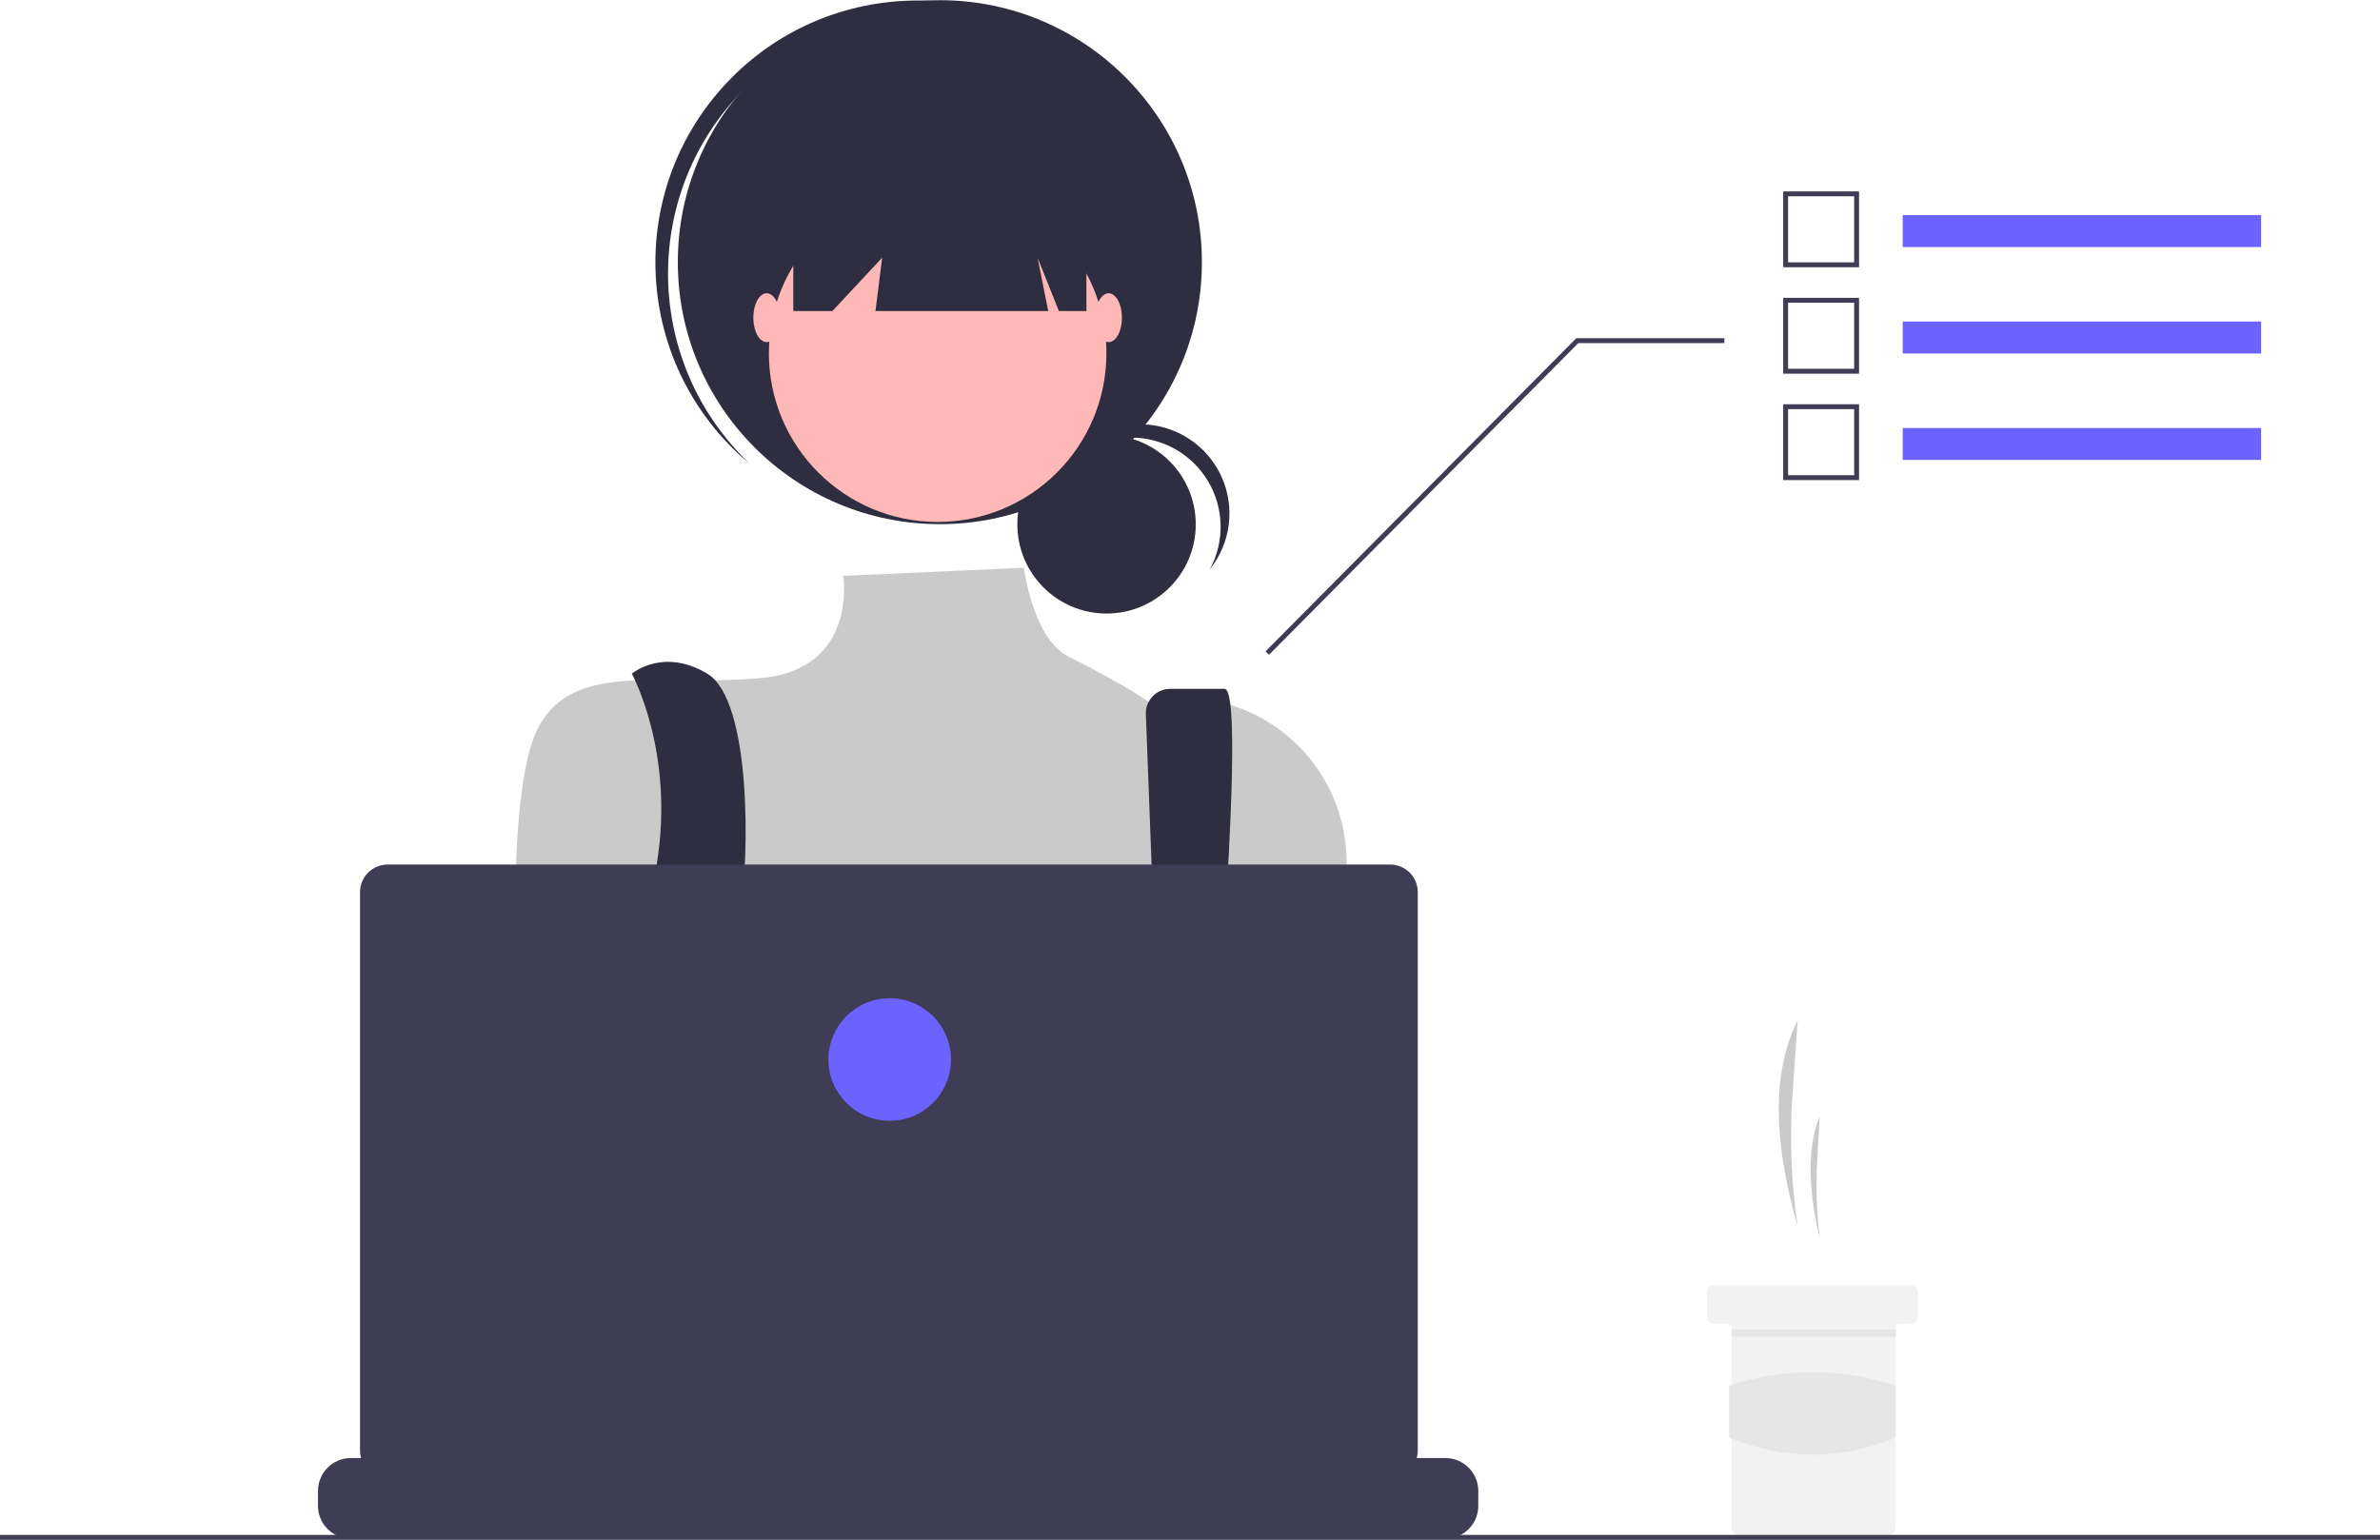
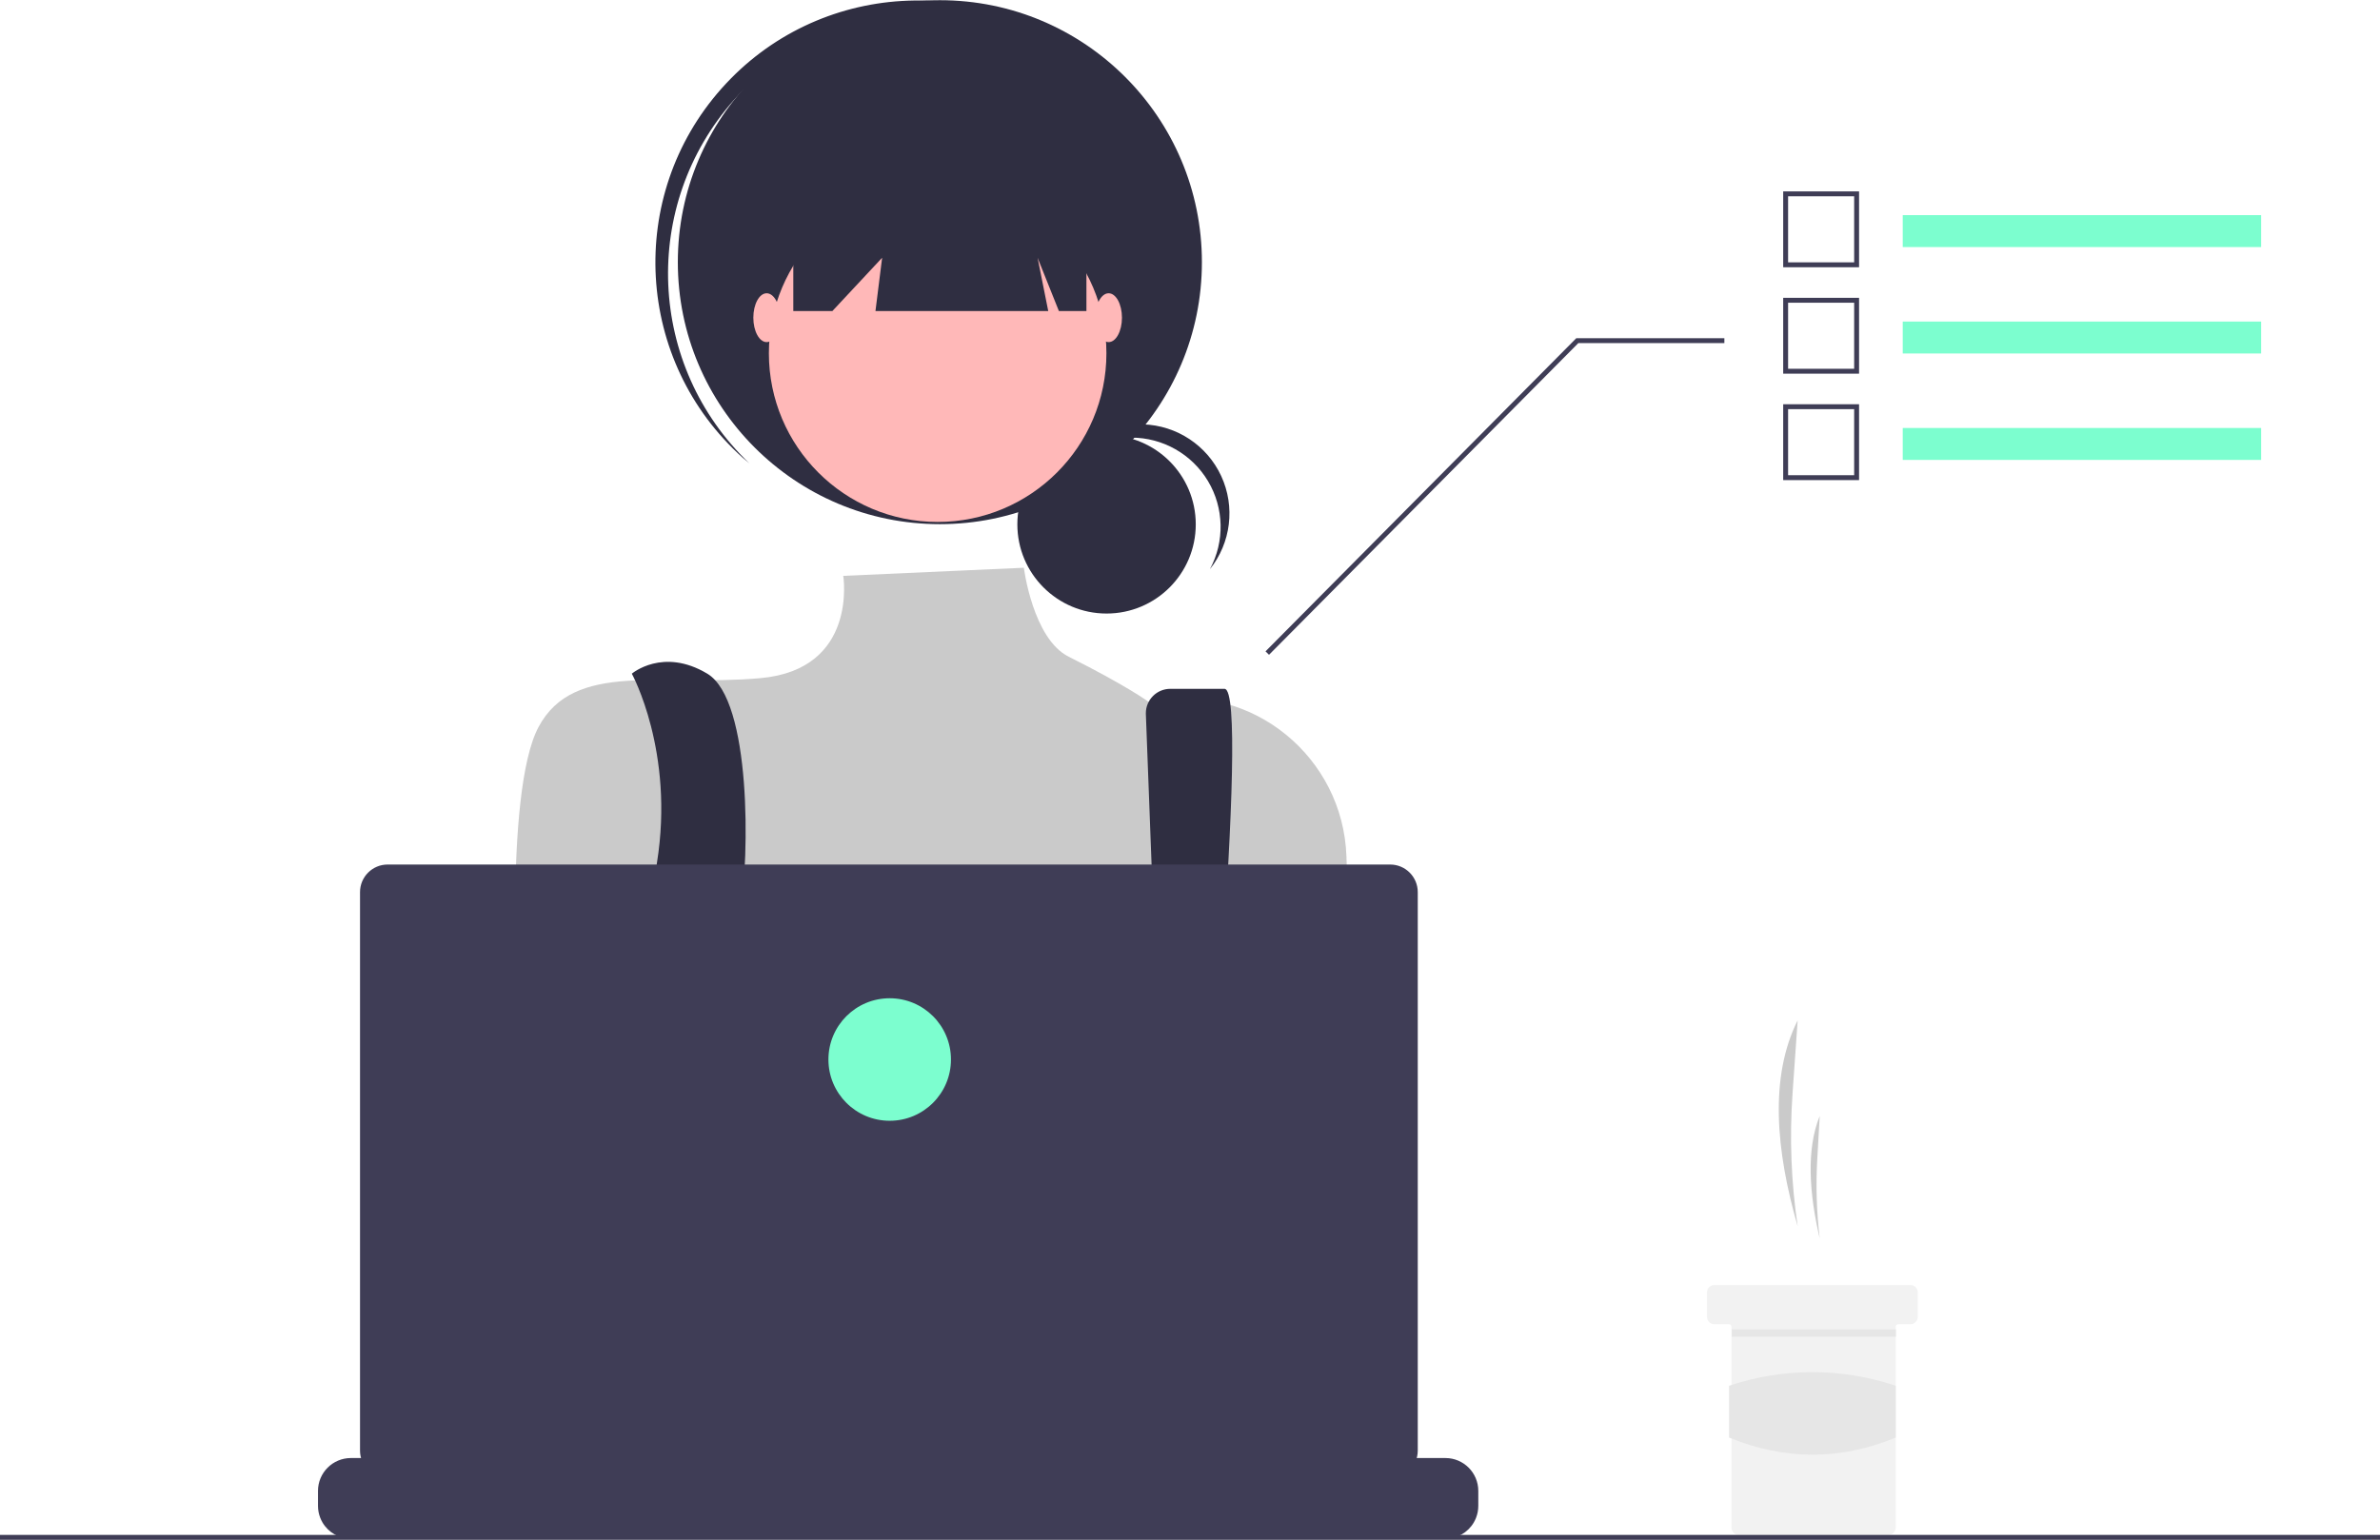
<svg xmlns="http://www.w3.org/2000/svg" data-name="Layer 1" width="971.052" height="628.381" viewBox="0 0 971.052 628.381">
  <path d="M847.931,636.215h0a249.626,249.626,0,0,1-2.095-54.111l2.095-29.889h0c-11.542,22.966-8.933,53.192,0,84Z" transform="translate(-114.4741 -135.8093)" fill="#cacaca" />
  <path d="M856.931,641.215h0a183.497,183.497,0,0,1-1.008-32.209l1.008-17.791h0C851.378,604.885,852.633,622.877,856.931,641.215Z" transform="translate(-114.4741 -135.8093)" fill="#cacaca" />
  <path d="M896.936,663.217v10a3.016,3.016,0,0,1-3,3h-5a.996.996,0,0,0-1,1v82a3.016,3.016,0,0,1-3,3h-61a3.002,3.002,0,0,1-3-3v-82a1.003,1.003,0,0,0-1-1h-6a3.002,3.002,0,0,1-3-3v-10a2.996,2.996,0,0,1,3-3h80A3.009,3.009,0,0,1,896.936,663.217Z" transform="translate(-114.4741 -135.8093)" fill="#f2f2f2" />
  <rect x="706.552" y="542.508" width="67" height="3" fill="#e6e6e6" />
  <path d="M887.936,722.462c-22.42,9.278-45.084,9.38-68,0V701.327a106.79,106.79,0,0,1,68,0Z" transform="translate(-114.4741 -135.8093)" fill="#e6e6e6" />
  <circle cx="451.481" cy="213.985" r="36.396" fill="#2f2e41" />
  <path d="M576.095,314.401a36.401,36.401,0,0,1,32.039,53.669,36.387,36.387,0,1,0-60.454-39.982A36.306,36.306,0,0,1,576.095,314.401Z" transform="translate(-114.4741 -135.8093)" fill="#2f2e41" />
  <circle cx="383.471" cy="106.996" r="106.912" fill="#2f2e41" />
  <path d="M414.036,176.471A106.893,106.893,0,0,1,562.203,165.261c-.874-.831-1.739-1.669-2.648-2.476a106.913,106.913,0,0,0-142.066,159.807c.908.808,1.842,1.568,2.77,2.339A106.893,106.893,0,0,1,414.036,176.471Z" transform="translate(-114.4741 -135.8093)" fill="#2f2e41" />
  <circle cx="382.565" cy="144.143" r="68.859" fill="#ffb8b8" />
  <path d="M532.214,367.505l-73.688,3.313s6.15,38.108-33.715,41.732-76.107-7.248-90.604,19.933-8.248,123.966-8.248,123.966,27.181,97.852,48.926,112.349,212.013-5.436,212.013-5.436L666.526,562.817l-2.697-77.54c-1.408-40.491-38.377-70.892-78.194-63.398q-1.173.221-2.362.475s-8.747-6.538-32.747-18.538C535.849,396.479,532.214,367.505,532.214,367.505Z" transform="translate(-114.4741 -135.8093)" fill="#cacaca" />
  <path d="M372.26,410.738s17.514,31.778,10.266,77.08,23.164,141.114,23.164,141.114l21.745-5.436s-14.497-94.228-10.872-115.973,4.624-85.913-13.497-96.785S372.26,410.738,372.26,410.738Z" transform="translate(-114.4741 -135.8093)" fill="#2f2e41" />
  <path d="M581.999,427.4l7.617,200.626,14.497,9.06s20.839-220.167,9.966-220.167H591.956a9.97,9.97,0,0,0-9.97,9.97Q581.986,427.145,581.999,427.4Z" transform="translate(-114.4741 -135.8093)" fill="#2f2e41" />
-   <circle cx="301.182" cy="479.532" r="9.06" fill="#6c63ff" />
-   <circle cx="482.39" cy="488.592" r="9.06" fill="#6c63ff" />
+   <circle cx="301.182" cy="479.532" r="9.06" fill="#7cfecf" />
+   <circle cx="482.39" cy="488.592" r="9.06" fill="#7cfecf" />
  <polygon points="323.672 58.069 323.672 126.928 339.619 126.928 359.914 105.183 357.196 126.928 427.685 126.928 423.336 105.183 432.034 126.928 443.269 126.928 443.269 58.069 323.672 58.069" fill="#2f2e41" />
  <ellipse cx="312.8" cy="129.647" rx="5.436" ry="9.966" fill="#ffb8b8" />
  <ellipse cx="452.329" cy="129.647" rx="5.436" ry="9.966" fill="#ffb8b8" />
  <path d="M717.626,744.255v6.07a13.34,13.34,0,0,1-.91,4.87,13.683,13.683,0,0,1-.97,2,13.437,13.437,0,0,1-11.55,6.56h-446.55a13.437,13.437,0,0,1-11.55-6.56,13.69,13.69,0,0,1-.97-2,13.341,13.341,0,0,1-.91-4.87v-6.07a13.426,13.426,0,0,1,13.423-13.43h25.747v-2.83a.559.559,0,0,1,.558-.56h13.432a.559.559,0,0,1,.56.558v2.832h8.39v-2.83a.559.559,0,0,1,.558-.56h13.432a.559.559,0,0,1,.56.558v2.832h8.4v-2.83a.559.559,0,0,1,.558-.56h13.432a.559.559,0,0,1,.56.558v2.832h8.39v-2.83a.559.559,0,0,1,.558-.56h13.432a.559.559,0,0,1,.56.558v2.832h8.39v-2.83a.559.559,0,0,1,.558-.56h13.432a.559.559,0,0,1,.56.558v2.832h8.4v-2.83a.559.559,0,0,1,.558-.56h13.432a.559.559,0,0,1,.56.558v2.832h8.39v-2.83a.559.559,0,0,1,.558-.56H526.806a.559.559,0,0,1,.56.558v2.832h8.4v-2.83a.559.559,0,0,1,.558-.56h13.432a.566.566,0,0,1,.56.56v2.83h8.39v-2.83a.559.559,0,0,1,.558-.56h13.432a.559.559,0,0,1,.56.558v2.832h8.39v-2.83a.559.559,0,0,1,.558-.56h13.432a.559.559,0,0,1,.56.558v2.832h8.4v-2.83a.559.559,0,0,1,.558-.56h13.432a.557.557,0,0,1,.55.56v2.83h8.4v-2.83a.559.559,0,0,1,.558-.56h13.432a.559.559,0,0,1,.56.558v2.832h8.39v-2.83a.559.559,0,0,1,.558-.56h13.432a.559.559,0,0,1,.56.558v2.832h39.17a13.426,13.426,0,0,1,13.43,13.423Z" transform="translate(-114.4741 -135.8093)" fill="#3f3d56" />
  <rect y="626.381" width="971.052" height="2" fill="#3f3d56" />
  <path d="M681.668,488.621H272.625a11.259,11.259,0,0,0-11.259,11.259V727.791A11.259,11.259,0,0,0,272.625,739.05H681.668a11.259,11.259,0,0,0,11.259-11.259V499.88a11.259,11.259,0,0,0-11.259-11.259Z" transform="translate(-114.4741 -135.8093)" fill="#3f3d56" />
-   <circle cx="363" cy="432.381" r="25" fill="#6c63ff" />
+   <circle cx="363" cy="432.381" r="25" fill="#7cfecf" />
  <polygon points="517.763 267.219 643.969 140.016 703.552 140.016 703.552 138.016 643.134 138.016 642.841 138.313 516.341 265.813 517.763 267.219" fill="#3f3d56" />
-   <rect x="776.328" y="87.792" width="146.224" height="13.03" fill="#6c63ff" />
+   <rect x="776.328" y="87.792" width="146.224" height="13.03" fill="#7cfecf" />
  <path d="M872.981,244.87H842.026V213.915H872.981Zm-28.955-2H870.981V215.915H844.026Z" transform="translate(-114.4741 -135.8093)" fill="#3f3d56" />
-   <rect x="776.328" y="131.225" width="146.224" height="13.03" fill="#6c63ff" />
+   <rect x="776.328" y="131.225" width="146.224" height="13.03" fill="#7cfecf" />
  <path d="M872.981,288.303H842.026V257.348H872.981Zm-28.955-2H870.981V259.348H844.026Z" transform="translate(-114.4741 -135.8093)" fill="#3f3d56" />
-   <rect x="776.328" y="174.658" width="146.224" height="13.03" fill="#6c63ff" />
+   <rect x="776.328" y="174.658" width="146.224" height="13.03" fill="#7cfecf" />
  <path d="M872.981,331.736H842.026V300.781H872.981Zm-28.955-2H870.981V302.781H844.026Z" transform="translate(-114.4741 -135.8093)" fill="#3f3d56" />
</svg>
